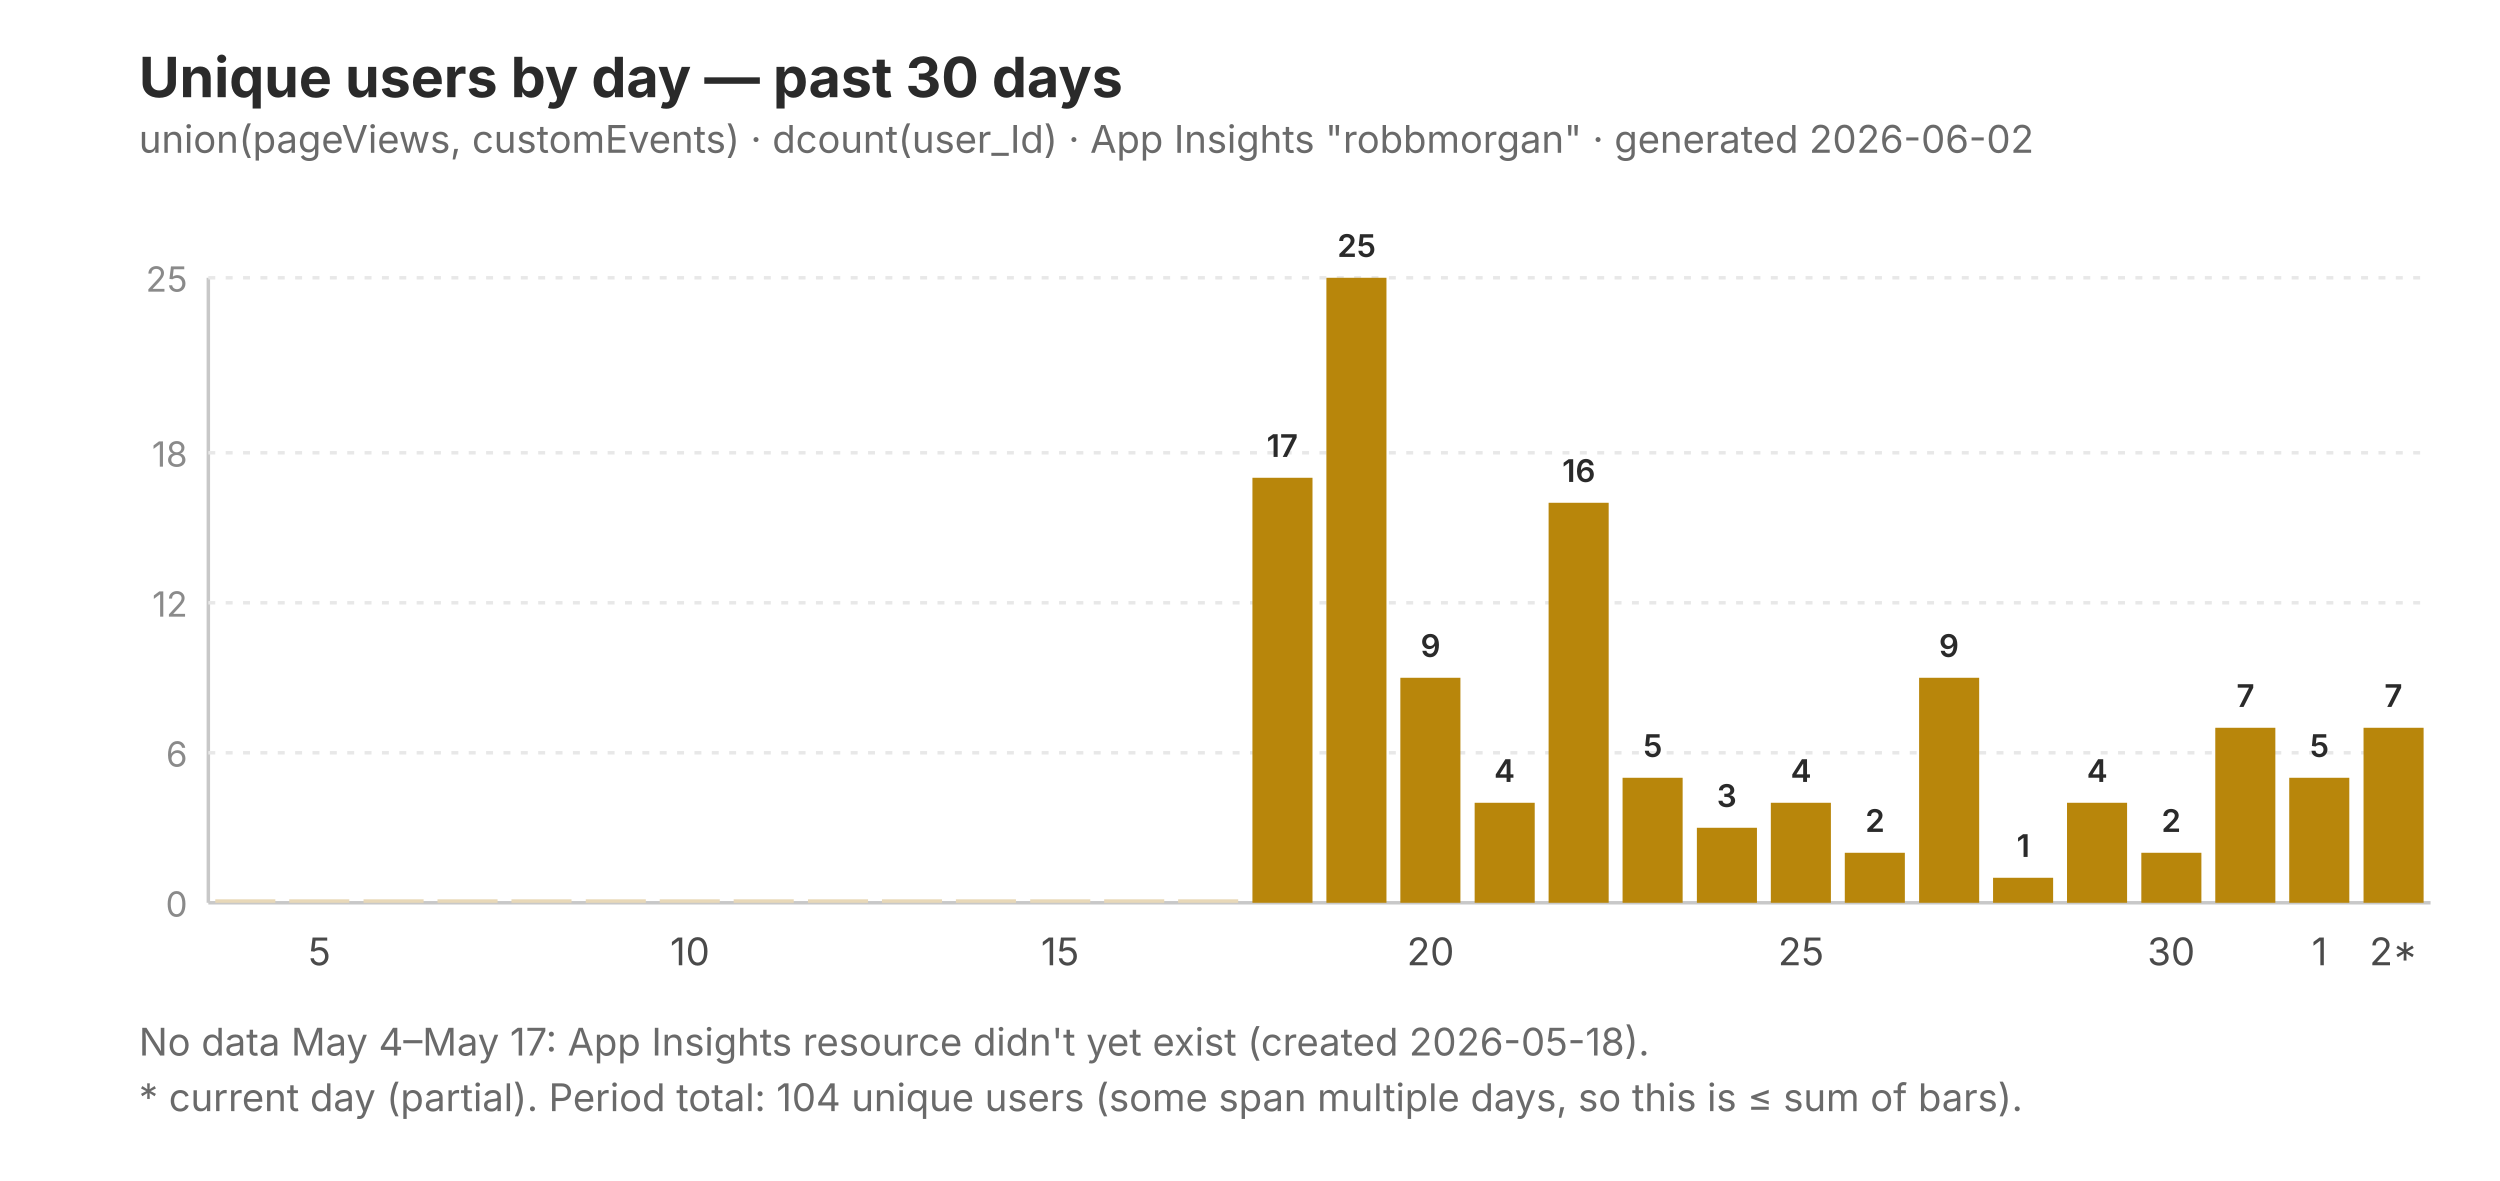
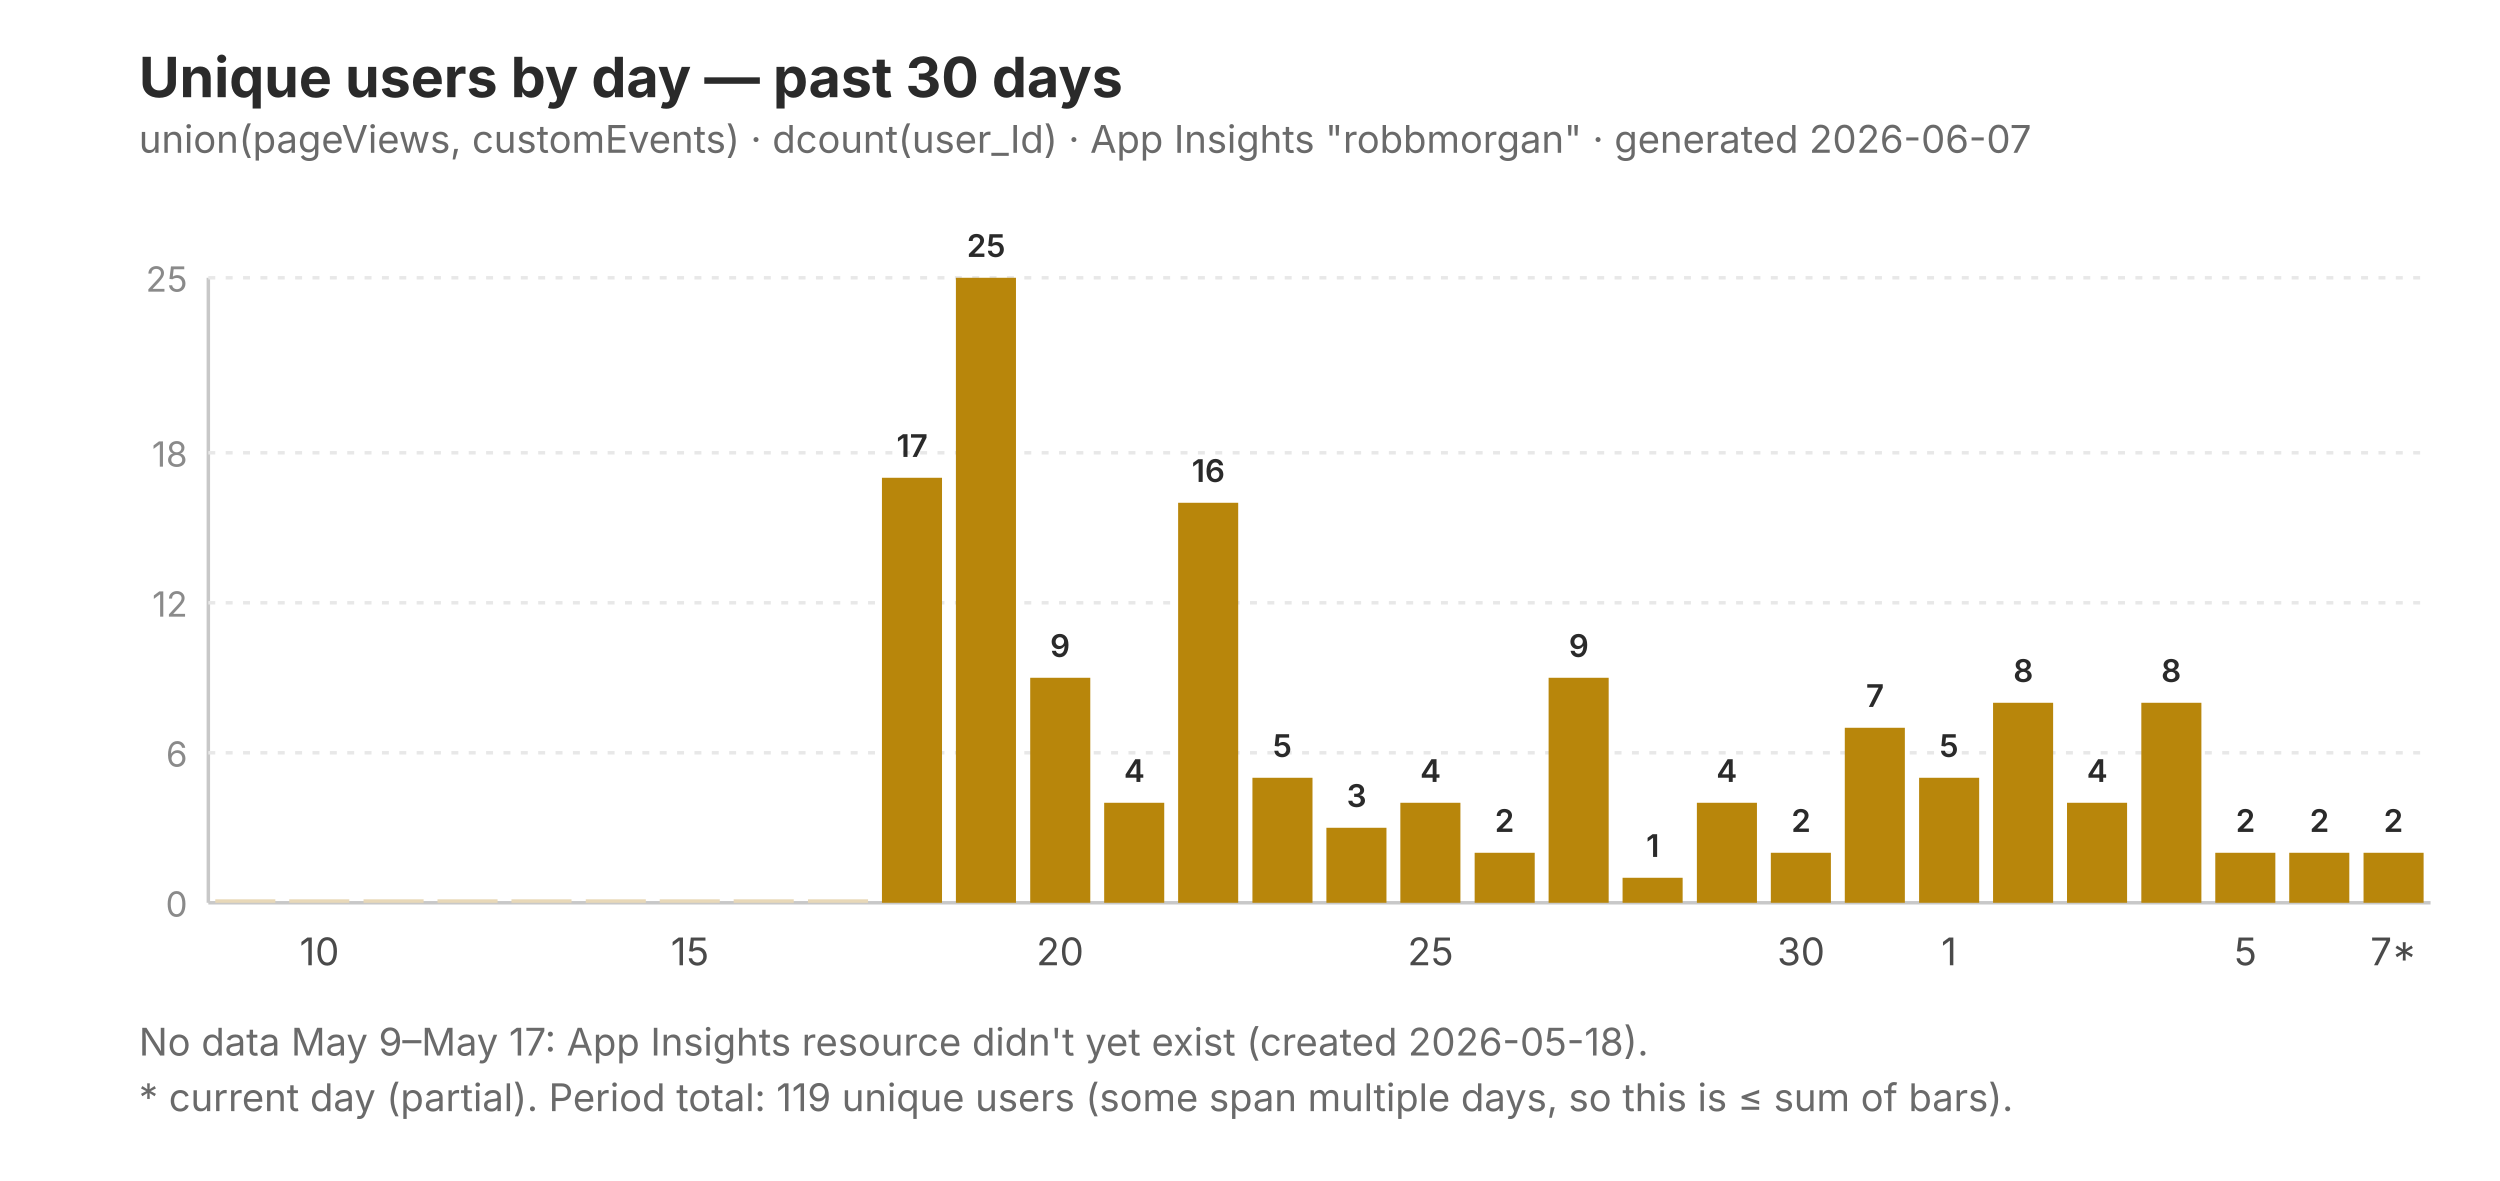
<svg xmlns="http://www.w3.org/2000/svg" viewBox="0 0 720 340" width="720" height="340" font-family="-apple-system, BlinkMacSystemFont, system-ui, sans-serif">
  <style>
    .title { font-size: 16px; font-weight: 700; fill: #2a2a2a; }
    .subtitle { font-size: 11px; fill: #6a6a6a; }
    .axis { stroke: #c8c8c8; stroke-width: 1; }
    .gridline { stroke: #e8e8e8; stroke-width: 1; stroke-dasharray: 2,3; }
    .bar { fill: #b8860b; }
    .bar-zero { fill: #e8d8b8; }
    .day-label { font-size: 11px; fill: #4a4a4a; text-anchor: middle; }
    .value-label { font-size: 11px; font-weight: 600; fill: #2a2a2a; text-anchor: middle; }
    .value-label-small { font-size: 9px; font-weight: 600; fill: #2a2a2a; text-anchor: middle; }
    .axis-label { font-size: 10px; fill: #8a8a8a; text-anchor: end; }
    .footer { font-size: 11px; fill: #6a6a6a; }
  </style>
  <text x="40" y="28" class="title">Unique users by day — past 30 days</text>
-   <text x="40" y="44" class="subtitle">union(pageViews, customEvents) · dcount(user_Id) · App Insights "robbmorgan" · generated 2026-06-02</text>
+   <text x="40" y="44" class="subtitle">union(pageViews, customEvents) · dcount(user_Id) · App Insights "robbmorgan" · generated 2026-06-07</text>
  <line x1="60" y1="260" x2="700" y2="260" class="axis" />
  <line x1="60" y1="80" x2="60" y2="260" class="axis" />
  <text x="54" y="264.0" class="axis-label">0</text>
  <line x1="60" y1="216.8" x2="700" y2="216.8" class="gridline" />
  <text x="54" y="220.8" class="axis-label">6</text>
  <line x1="60" y1="173.6" x2="700" y2="173.6" class="gridline" />
  <text x="54" y="177.6" class="axis-label">12</text>
  <line x1="60" y1="130.4" x2="700" y2="130.4" class="gridline" />
  <text x="54" y="134.4" class="axis-label">18</text>
  <line x1="60" y1="80.0" x2="700" y2="80.0" class="gridline" />
  <text x="54" y="84.0" class="axis-label">25</text>
  <rect x="62.0" y="259.0" width="17.3" height="1.0" class="bar-zero" />
  <rect x="83.3" y="259.0" width="17.3" height="1.0" class="bar-zero" />
-   <text x="92.0" y="278" class="day-label">5</text>
+   <text x="92.0" y="278" class="day-label">10</text>
  <rect x="104.7" y="259.0" width="17.3" height="1.0" class="bar-zero" />
  <rect x="126.0" y="259.0" width="17.3" height="1.0" class="bar-zero" />
  <rect x="147.3" y="259.0" width="17.3" height="1.0" class="bar-zero" />
  <rect x="168.7" y="259.0" width="17.3" height="1.0" class="bar-zero" />
  <rect x="190.0" y="259.0" width="17.3" height="1.0" class="bar-zero" />
-   <text x="198.7" y="278" class="day-label">10</text>
+   <text x="198.7" y="278" class="day-label">15</text>
  <rect x="211.3" y="259.0" width="17.3" height="1.0" class="bar-zero" />
  <rect x="232.7" y="259.0" width="17.3" height="1.0" class="bar-zero" />
-   <rect x="254.0" y="259.0" width="17.3" height="1.0" class="bar-zero" />
-   <rect x="275.3" y="259.0" width="17.3" height="1.0" class="bar-zero" />
-   <rect x="296.7" y="259.0" width="17.3" height="1.0" class="bar-zero" />
-   <text x="305.3" y="278" class="day-label">15</text>
-   <rect x="318.0" y="259.0" width="17.3" height="1.0" class="bar-zero" />
-   <rect x="339.3" y="259.0" width="17.3" height="1.0" class="bar-zero" />
-   <rect x="360.7" y="137.6" width="17.3" height="122.4" class="bar" />
-   <text x="369.3" y="131.6" class="value-label-small">17</text>
-   <rect x="382.0" y="80.0" width="17.3" height="180.0" class="bar" />
-   <text x="390.7" y="74.0" class="value-label-small">25</text>
-   <rect x="403.3" y="195.2" width="17.3" height="64.8" class="bar" />
-   <text x="412.0" y="189.2" class="value-label-small">9</text>
-   <text x="412.0" y="278" class="day-label">20</text>
-   <rect x="424.7" y="231.2" width="17.3" height="28.8" class="bar" />
-   <text x="433.3" y="225.2" class="value-label-small">4</text>
-   <rect x="446.0" y="144.8" width="17.3" height="115.2" class="bar" />
-   <text x="454.7" y="138.8" class="value-label-small">16</text>
-   <rect x="467.3" y="224.0" width="17.3" height="36.0" class="bar" />
-   <text x="476.0" y="218.0" class="value-label-small">5</text>
-   <rect x="488.7" y="238.4" width="17.3" height="21.6" class="bar" />
-   <text x="497.3" y="232.4" class="value-label-small">3</text>
-   <rect x="510.0" y="231.2" width="17.3" height="28.8" class="bar" />
-   <text x="518.7" y="225.2" class="value-label-small">4</text>
-   <text x="518.7" y="278" class="day-label">25</text>
-   <rect x="531.3" y="245.6" width="17.3" height="14.4" class="bar" />
-   <text x="540.0" y="239.6" class="value-label-small">2</text>
-   <rect x="552.7" y="195.2" width="17.3" height="64.8" class="bar" />
-   <text x="561.3" y="189.2" class="value-label-small">9</text>
-   <rect x="574.0" y="252.8" width="17.3" height="7.2" class="bar" />
-   <text x="582.7" y="246.8" class="value-label-small">1</text>
+   <rect x="254.0" y="137.6" width="17.3" height="122.4" class="bar" />
+   <text x="262.7" y="131.6" class="value-label-small">17</text>
+   <rect x="275.3" y="80.0" width="17.3" height="180.0" class="bar" />
+   <text x="284.0" y="74.0" class="value-label-small">25</text>
+   <rect x="296.7" y="195.2" width="17.3" height="64.8" class="bar" />
+   <text x="305.3" y="189.2" class="value-label-small">9</text>
+   <text x="305.3" y="278" class="day-label">20</text>
+   <rect x="318.0" y="231.2" width="17.3" height="28.8" class="bar" />
+   <text x="326.7" y="225.2" class="value-label-small">4</text>
+   <rect x="339.3" y="144.8" width="17.3" height="115.2" class="bar" />
+   <text x="348.0" y="138.8" class="value-label-small">16</text>
+   <rect x="360.7" y="224.0" width="17.3" height="36.0" class="bar" />
+   <text x="369.3" y="218.0" class="value-label-small">5</text>
+   <rect x="382.0" y="238.4" width="17.3" height="21.6" class="bar" />
+   <text x="390.7" y="232.4" class="value-label-small">3</text>
+   <rect x="403.3" y="231.2" width="17.3" height="28.8" class="bar" />
+   <text x="412.0" y="225.2" class="value-label-small">4</text>
+   <text x="412.0" y="278" class="day-label">25</text>
+   <rect x="424.7" y="245.6" width="17.3" height="14.4" class="bar" />
+   <text x="433.3" y="239.6" class="value-label-small">2</text>
+   <rect x="446.0" y="195.2" width="17.3" height="64.8" class="bar" />
+   <text x="454.7" y="189.2" class="value-label-small">9</text>
+   <rect x="467.3" y="252.8" width="17.3" height="7.2" class="bar" />
+   <text x="476.0" y="246.8" class="value-label-small">1</text>
+   <rect x="488.7" y="231.2" width="17.3" height="28.8" class="bar" />
+   <text x="497.3" y="225.2" class="value-label-small">4</text>
+   <rect x="510.0" y="245.6" width="17.3" height="14.4" class="bar" />
+   <text x="518.7" y="239.6" class="value-label-small">2</text>
+   <text x="518.7" y="278" class="day-label">30</text>
+   <rect x="531.3" y="209.6" width="17.3" height="50.4" class="bar" />
+   <text x="540.0" y="203.6" class="value-label-small">7</text>
+   <rect x="552.7" y="224.0" width="17.3" height="36.0" class="bar" />
+   <text x="561.3" y="218.0" class="value-label-small">5</text>
+   <text x="561.3" y="278" class="day-label">1</text>
+   <rect x="574.0" y="202.4" width="17.3" height="57.6" class="bar" />
+   <text x="582.7" y="196.4" class="value-label-small">8</text>
  <rect x="595.3" y="231.2" width="17.3" height="28.8" class="bar" />
  <text x="604.0" y="225.2" class="value-label-small">4</text>
-   <rect x="616.7" y="245.6" width="17.3" height="14.4" class="bar" />
-   <text x="625.3" y="239.6" class="value-label-small">2</text>
-   <text x="625.3" y="278" class="day-label">30</text>
-   <rect x="638.0" y="209.6" width="17.3" height="50.4" class="bar" />
-   <text x="646.7" y="203.6" class="value-label-small">7</text>
-   <rect x="659.3" y="224.0" width="17.3" height="36.0" class="bar" />
-   <text x="668.0" y="218.0" class="value-label-small">5</text>
-   <text x="668.0" y="278" class="day-label">1</text>
-   <rect x="680.7" y="209.6" width="17.3" height="50.4" class="bar" />
-   <text x="689.3" y="203.6" class="value-label-small">7</text>
-   <text x="689.3" y="278" class="day-label">2*</text>
-   <text x="40" y="304" class="footer">No data May 4–May 17: App Insights resource didn't yet exist (created 2026-05-18).</text>
-   <text x="40" y="320" class="footer">* current day (partial). Period total: 104 unique users (some span multiple days, so this is ≤ sum of bars).</text>
+   <rect x="616.7" y="202.4" width="17.3" height="57.6" class="bar" />
+   <text x="625.3" y="196.4" class="value-label-small">8</text>
+   <rect x="638.0" y="245.6" width="17.3" height="14.4" class="bar" />
+   <text x="646.7" y="239.6" class="value-label-small">2</text>
+   <text x="646.7" y="278" class="day-label">5</text>
+   <rect x="659.3" y="245.6" width="17.3" height="14.4" class="bar" />
+   <text x="668.0" y="239.6" class="value-label-small">2</text>
+   <rect x="680.7" y="245.6" width="17.3" height="14.4" class="bar" />
+   <text x="689.3" y="239.6" class="value-label-small">2</text>
+   <text x="689.3" y="278" class="day-label">7*</text>
+   <text x="40" y="304" class="footer">No data May 9–May 17: App Insights resource didn't yet exist (created 2026-05-18).</text>
+   <text x="40" y="320" class="footer">* current day (partial). Period total: 119 unique users (some span multiple days, so this is ≤ sum of bars).</text>
</svg>
